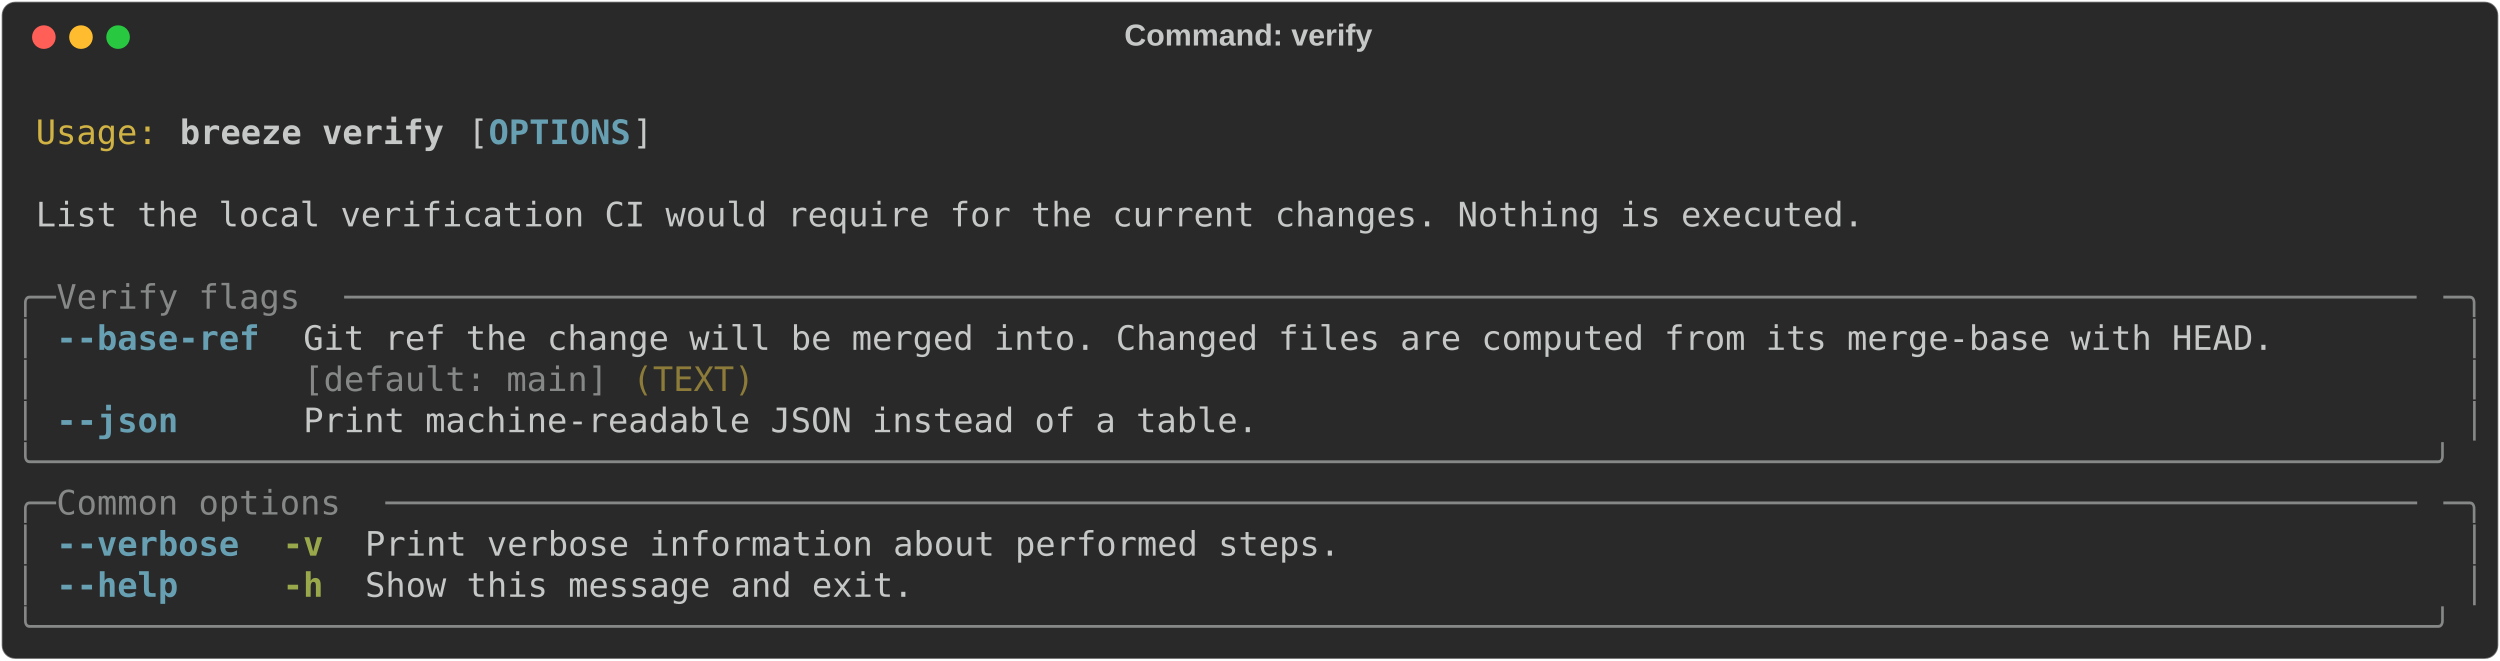
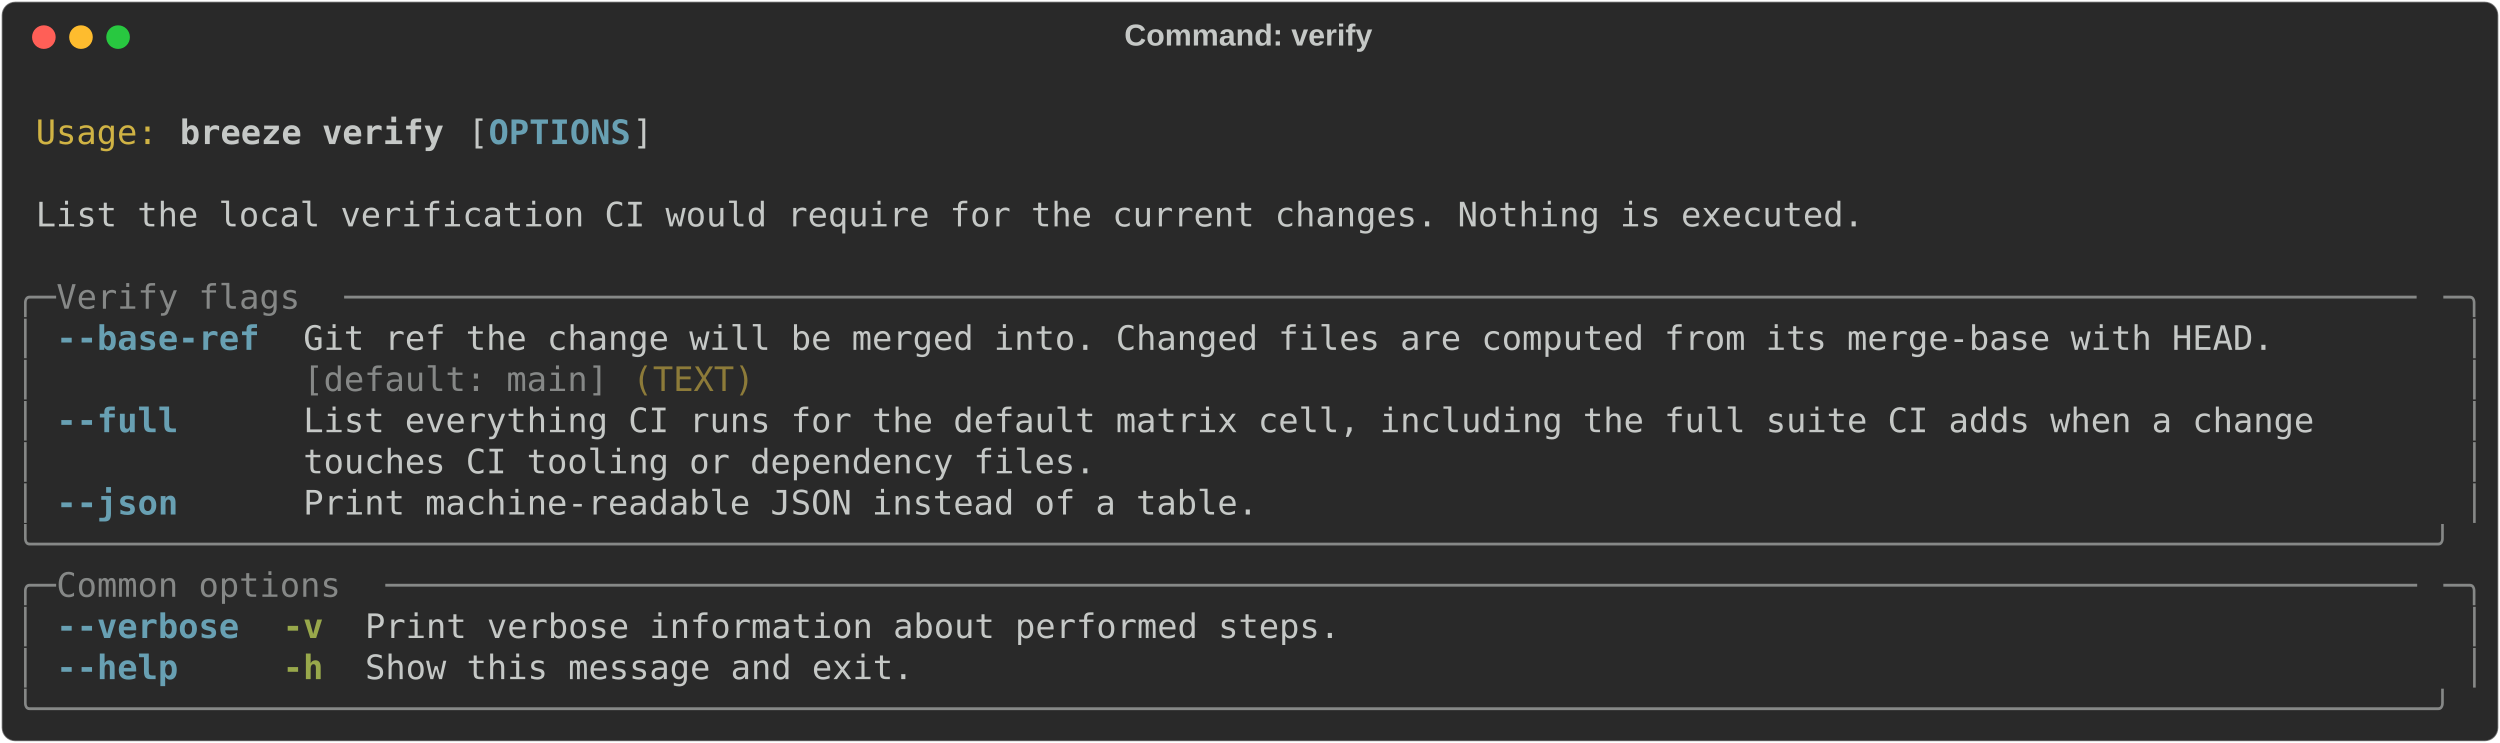
- <svg xmlns="http://www.w3.org/2000/svg" class="rich-terminal" viewBox="0 0 1482 391.6">
+ <svg xmlns="http://www.w3.org/2000/svg" class="rich-terminal" viewBox="0 0 1482 440.4">
  <style>

    @font-face {
        font-family: "Fira Code";
        src: local("FiraCode-Regular"),
                url("https://cdnjs.cloudflare.com/ajax/libs/firacode/6.2.0/woff2/FiraCode-Regular.woff2") format("woff2"),
                url("https://cdnjs.cloudflare.com/ajax/libs/firacode/6.2.0/woff/FiraCode-Regular.woff") format("woff");
        font-style: normal;
        font-weight: 400;
    }
    @font-face {
        font-family: "Fira Code";
        src: local("FiraCode-Bold"),
                url("https://cdnjs.cloudflare.com/ajax/libs/firacode/6.2.0/woff2/FiraCode-Bold.woff2") format("woff2"),
                url("https://cdnjs.cloudflare.com/ajax/libs/firacode/6.2.0/woff/FiraCode-Bold.woff") format("woff");
        font-style: bold;
        font-weight: 700;
    }

    .breeze-verify-matrix {
        font-family: Fira Code, monospace;
        font-size: 20px;
        line-height: 24.4px;
        font-variant-east-asian: full-width;
    }

    .breeze-verify-title {
        font-size: 18px;
        font-weight: bold;
        font-family: arial;
    }

    .breeze-verify-r1 { fill: #c5c8c6 }
.breeze-verify-r2 { fill: #d0b344 }
.breeze-verify-r3 { fill: #c5c8c6;font-weight: bold }
.breeze-verify-r4 { fill: #68a0b3;font-weight: bold }
.breeze-verify-r5 { fill: #868887 }
.breeze-verify-r6 { fill: #8d7b39 }
.breeze-verify-r7 { fill: #98a84b;font-weight: bold }
    </style>
  <defs>
    <clipPath id="breeze-verify-clip-terminal">
-       <rect x="0" y="0" width="1463.0" height="340.6" />
+       <rect x="0" y="0" width="1463.0" height="389.4" />
    </clipPath>
    <clipPath id="breeze-verify-line-0">
      <rect x="0" y="1.5" width="1464" height="24.65" />
    </clipPath>
    <clipPath id="breeze-verify-line-1">
      <rect x="0" y="25.9" width="1464" height="24.65" />
    </clipPath>
    <clipPath id="breeze-verify-line-2">
      <rect x="0" y="50.3" width="1464" height="24.65" />
    </clipPath>
    <clipPath id="breeze-verify-line-3">
      <rect x="0" y="74.7" width="1464" height="24.65" />
    </clipPath>
    <clipPath id="breeze-verify-line-4">
      <rect x="0" y="99.1" width="1464" height="24.65" />
    </clipPath>
    <clipPath id="breeze-verify-line-5">
      <rect x="0" y="123.5" width="1464" height="24.65" />
    </clipPath>
    <clipPath id="breeze-verify-line-6">
      <rect x="0" y="147.9" width="1464" height="24.65" />
    </clipPath>
    <clipPath id="breeze-verify-line-7">
      <rect x="0" y="172.3" width="1464" height="24.65" />
    </clipPath>
    <clipPath id="breeze-verify-line-8">
      <rect x="0" y="196.7" width="1464" height="24.65" />
    </clipPath>
    <clipPath id="breeze-verify-line-9">
      <rect x="0" y="221.1" width="1464" height="24.65" />
    </clipPath>
    <clipPath id="breeze-verify-line-10">
      <rect x="0" y="245.5" width="1464" height="24.65" />
    </clipPath>
    <clipPath id="breeze-verify-line-11">
      <rect x="0" y="269.9" width="1464" height="24.65" />
    </clipPath>
    <clipPath id="breeze-verify-line-12">
      <rect x="0" y="294.3" width="1464" height="24.65" />
    </clipPath>
+     <clipPath id="breeze-verify-line-13">
+       <rect x="0" y="318.7" width="1464" height="24.65" />
+     </clipPath>
+     <clipPath id="breeze-verify-line-14">
+       <rect x="0" y="343.1" width="1464" height="24.65" />
+     </clipPath>
  </defs>
-   <rect fill="#292929" stroke="rgba(255,255,255,0.35)" stroke-width="1" x="1" y="1" width="1480" height="389.6" rx="8" />
+   <rect fill="#292929" stroke="rgba(255,255,255,0.35)" stroke-width="1" x="1" y="1" width="1480" height="438.4" rx="8" />
  <text class="breeze-verify-title" fill="#c5c8c6" text-anchor="middle" x="740" y="27">Command: verify</text>
  <g transform="translate(26,22)">
    <circle cx="0" cy="0" r="7" fill="#ff5f57" />
    <circle cx="22" cy="0" r="7" fill="#febc2e" />
    <circle cx="44" cy="0" r="7" fill="#28c840" />
  </g>
  <g transform="translate(9, 41)" clip-path="url(#breeze-verify-clip-terminal)">
    <g class="breeze-verify-matrix">
      <text class="breeze-verify-r1" x="1464" y="20" textLength="12.2" clip-path="url(#breeze-verify-line-0)">
</text>
      <text class="breeze-verify-r2" x="12.2" y="44.4" textLength="73.2" clip-path="url(#breeze-verify-line-1)">Usage:</text>
      <text class="breeze-verify-r3" x="97.6" y="44.4" textLength="158.6" clip-path="url(#breeze-verify-line-1)">breeze verify</text>
      <text class="breeze-verify-r1" x="268.4" y="44.4" textLength="12.2" clip-path="url(#breeze-verify-line-1)">[</text>
      <text class="breeze-verify-r4" x="280.6" y="44.4" textLength="85.4" clip-path="url(#breeze-verify-line-1)">OPTIONS</text>
      <text class="breeze-verify-r1" x="366" y="44.4" textLength="12.2" clip-path="url(#breeze-verify-line-1)">]</text>
      <text class="breeze-verify-r1" x="1464" y="44.4" textLength="12.2" clip-path="url(#breeze-verify-line-1)">
</text>
      <text class="breeze-verify-r1" x="1464" y="68.8" textLength="12.2" clip-path="url(#breeze-verify-line-2)">
</text>
      <text class="breeze-verify-r1" x="12.2" y="93.2" textLength="1098" clip-path="url(#breeze-verify-line-3)">List the local verification CI would require for the current changes. Nothing is executed.</text>
      <text class="breeze-verify-r1" x="1464" y="93.2" textLength="12.2" clip-path="url(#breeze-verify-line-3)">
</text>
      <text class="breeze-verify-r1" x="1464" y="117.6" textLength="12.2" clip-path="url(#breeze-verify-line-4)">
</text>
      <text class="breeze-verify-r5" x="0" y="142" textLength="24.4" clip-path="url(#breeze-verify-line-5)">╭─</text>
      <text class="breeze-verify-r5" x="24.4" y="142" textLength="170.8" clip-path="url(#breeze-verify-line-5)"> Verify flags </text>
      <text class="breeze-verify-r5" x="195.2" y="142" textLength="1244.4" clip-path="url(#breeze-verify-line-5)">──────────────────────────────────────────────────────────────────────────────────────────────────────</text>
      <text class="breeze-verify-r5" x="1439.6" y="142" textLength="24.4" clip-path="url(#breeze-verify-line-5)">─╮</text>
      <text class="breeze-verify-r1" x="1464" y="142" textLength="12.2" clip-path="url(#breeze-verify-line-5)">
</text>
      <text class="breeze-verify-r5" x="0" y="166.4" textLength="12.2" clip-path="url(#breeze-verify-line-6)">│</text>
      <text class="breeze-verify-r4" x="24.4" y="166.4" textLength="122" clip-path="url(#breeze-verify-line-6)">--base-ref</text>
      <text class="breeze-verify-r1" x="170.8" y="166.4" textLength="1268.8" clip-path="url(#breeze-verify-line-6)">Git ref the change will be merged into. Changed files are computed from its merge-base with HEAD.       </text>
      <text class="breeze-verify-r5" x="1451.8" y="166.4" textLength="12.2" clip-path="url(#breeze-verify-line-6)">│</text>
      <text class="breeze-verify-r1" x="1464" y="166.4" textLength="12.2" clip-path="url(#breeze-verify-line-6)">
</text>
      <text class="breeze-verify-r5" x="0" y="190.8" textLength="12.2" clip-path="url(#breeze-verify-line-7)">│</text>
      <text class="breeze-verify-r5" x="170.8" y="190.8" textLength="183" clip-path="url(#breeze-verify-line-7)">[default: main]</text>
      <text class="breeze-verify-r6" x="366" y="190.8" textLength="73.2" clip-path="url(#breeze-verify-line-7)">(TEXT)</text>
      <text class="breeze-verify-r5" x="1451.8" y="190.8" textLength="12.2" clip-path="url(#breeze-verify-line-7)">│</text>
      <text class="breeze-verify-r1" x="1464" y="190.8" textLength="12.2" clip-path="url(#breeze-verify-line-7)">
</text>
      <text class="breeze-verify-r5" x="0" y="215.2" textLength="12.2" clip-path="url(#breeze-verify-line-8)">│</text>
-       <text class="breeze-verify-r4" x="24.4" y="215.2" textLength="122" clip-path="url(#breeze-verify-line-8)">--json    </text>
-       <text class="breeze-verify-r1" x="170.8" y="215.2" textLength="573.4" clip-path="url(#breeze-verify-line-8)">Print machine-readable JSON instead of a table.</text>
+       <text class="breeze-verify-r4" x="24.4" y="215.2" textLength="122" clip-path="url(#breeze-verify-line-8)">--full    </text>
+       <text class="breeze-verify-r1" x="170.8" y="215.2" textLength="1268.8" clip-path="url(#breeze-verify-line-8)">List everything CI runs for the default matrix cell, including the full suite CI adds when a change     </text>
      <text class="breeze-verify-r5" x="1451.8" y="215.2" textLength="12.2" clip-path="url(#breeze-verify-line-8)">│</text>
      <text class="breeze-verify-r1" x="1464" y="215.2" textLength="12.2" clip-path="url(#breeze-verify-line-8)">
</text>
-       <text class="breeze-verify-r5" x="0" y="239.6" textLength="1464" clip-path="url(#breeze-verify-line-9)">╰──────────────────────────────────────────────────────────────────────────────────────────────────────────────────────╯</text>
+       <text class="breeze-verify-r5" x="0" y="239.6" textLength="12.2" clip-path="url(#breeze-verify-line-9)">│</text>
+       <text class="breeze-verify-r1" x="170.8" y="239.6" textLength="1268.8" clip-path="url(#breeze-verify-line-9)">touches CI tooling or dependency files.                                                                 </text>
+       <text class="breeze-verify-r5" x="1451.8" y="239.6" textLength="12.2" clip-path="url(#breeze-verify-line-9)">│</text>
      <text class="breeze-verify-r1" x="1464" y="239.6" textLength="12.2" clip-path="url(#breeze-verify-line-9)">
</text>
-       <text class="breeze-verify-r5" x="0" y="264" textLength="24.4" clip-path="url(#breeze-verify-line-10)">╭─</text>
-       <text class="breeze-verify-r5" x="24.4" y="264" textLength="195.2" clip-path="url(#breeze-verify-line-10)"> Common options </text>
-       <text class="breeze-verify-r5" x="219.6" y="264" textLength="1220" clip-path="url(#breeze-verify-line-10)">────────────────────────────────────────────────────────────────────────────────────────────────────</text>
-       <text class="breeze-verify-r5" x="1439.6" y="264" textLength="24.4" clip-path="url(#breeze-verify-line-10)">─╮</text>
+       <text class="breeze-verify-r5" x="0" y="264" textLength="12.2" clip-path="url(#breeze-verify-line-10)">│</text>
+       <text class="breeze-verify-r4" x="24.4" y="264" textLength="122" clip-path="url(#breeze-verify-line-10)">--json    </text>
+       <text class="breeze-verify-r1" x="170.8" y="264" textLength="573.4" clip-path="url(#breeze-verify-line-10)">Print machine-readable JSON instead of a table.</text>
+       <text class="breeze-verify-r5" x="1451.8" y="264" textLength="12.2" clip-path="url(#breeze-verify-line-10)">│</text>
      <text class="breeze-verify-r1" x="1464" y="264" textLength="12.2" clip-path="url(#breeze-verify-line-10)">
</text>
-       <text class="breeze-verify-r5" x="0" y="288.4" textLength="12.2" clip-path="url(#breeze-verify-line-11)">│</text>
-       <text class="breeze-verify-r4" x="24.4" y="288.4" textLength="109.8" clip-path="url(#breeze-verify-line-11)">--verbose</text>
-       <text class="breeze-verify-r7" x="158.6" y="288.4" textLength="24.4" clip-path="url(#breeze-verify-line-11)">-v</text>
-       <text class="breeze-verify-r1" x="207.4" y="288.4" textLength="585.6" clip-path="url(#breeze-verify-line-11)">Print verbose information about performed steps.</text>
-       <text class="breeze-verify-r5" x="1451.8" y="288.4" textLength="12.2" clip-path="url(#breeze-verify-line-11)">│</text>
+       <text class="breeze-verify-r5" x="0" y="288.4" textLength="1464" clip-path="url(#breeze-verify-line-11)">╰──────────────────────────────────────────────────────────────────────────────────────────────────────────────────────╯</text>
      <text class="breeze-verify-r1" x="1464" y="288.4" textLength="12.2" clip-path="url(#breeze-verify-line-11)">
</text>
-       <text class="breeze-verify-r5" x="0" y="312.8" textLength="12.2" clip-path="url(#breeze-verify-line-12)">│</text>
-       <text class="breeze-verify-r4" x="24.4" y="312.8" textLength="109.8" clip-path="url(#breeze-verify-line-12)">--help   </text>
-       <text class="breeze-verify-r7" x="158.6" y="312.8" textLength="24.4" clip-path="url(#breeze-verify-line-12)">-h</text>
-       <text class="breeze-verify-r1" x="207.4" y="312.8" textLength="329.4" clip-path="url(#breeze-verify-line-12)">Show this message and exit.</text>
-       <text class="breeze-verify-r5" x="1451.8" y="312.8" textLength="12.2" clip-path="url(#breeze-verify-line-12)">│</text>
+       <text class="breeze-verify-r5" x="0" y="312.8" textLength="24.4" clip-path="url(#breeze-verify-line-12)">╭─</text>
+       <text class="breeze-verify-r5" x="24.4" y="312.8" textLength="195.2" clip-path="url(#breeze-verify-line-12)"> Common options </text>
+       <text class="breeze-verify-r5" x="219.6" y="312.8" textLength="1220" clip-path="url(#breeze-verify-line-12)">────────────────────────────────────────────────────────────────────────────────────────────────────</text>
+       <text class="breeze-verify-r5" x="1439.6" y="312.8" textLength="24.4" clip-path="url(#breeze-verify-line-12)">─╮</text>
      <text class="breeze-verify-r1" x="1464" y="312.8" textLength="12.2" clip-path="url(#breeze-verify-line-12)">
</text>
-       <text class="breeze-verify-r5" x="0" y="337.2" textLength="1464" clip-path="url(#breeze-verify-line-13)">╰──────────────────────────────────────────────────────────────────────────────────────────────────────────────────────╯</text>
+       <text class="breeze-verify-r5" x="0" y="337.2" textLength="12.2" clip-path="url(#breeze-verify-line-13)">│</text>
+       <text class="breeze-verify-r4" x="24.4" y="337.2" textLength="109.8" clip-path="url(#breeze-verify-line-13)">--verbose</text>
+       <text class="breeze-verify-r7" x="158.6" y="337.2" textLength="24.4" clip-path="url(#breeze-verify-line-13)">-v</text>
+       <text class="breeze-verify-r1" x="207.4" y="337.2" textLength="585.6" clip-path="url(#breeze-verify-line-13)">Print verbose information about performed steps.</text>
+       <text class="breeze-verify-r5" x="1451.8" y="337.2" textLength="12.2" clip-path="url(#breeze-verify-line-13)">│</text>
      <text class="breeze-verify-r1" x="1464" y="337.2" textLength="12.2" clip-path="url(#breeze-verify-line-13)">
+ </text>
+       <text class="breeze-verify-r5" x="0" y="361.6" textLength="12.2" clip-path="url(#breeze-verify-line-14)">│</text>
+       <text class="breeze-verify-r4" x="24.4" y="361.6" textLength="109.8" clip-path="url(#breeze-verify-line-14)">--help   </text>
+       <text class="breeze-verify-r7" x="158.6" y="361.6" textLength="24.4" clip-path="url(#breeze-verify-line-14)">-h</text>
+       <text class="breeze-verify-r1" x="207.4" y="361.6" textLength="329.4" clip-path="url(#breeze-verify-line-14)">Show this message and exit.</text>
+       <text class="breeze-verify-r5" x="1451.8" y="361.6" textLength="12.2" clip-path="url(#breeze-verify-line-14)">│</text>
+       <text class="breeze-verify-r1" x="1464" y="361.6" textLength="12.2" clip-path="url(#breeze-verify-line-14)">
+ </text>
+       <text class="breeze-verify-r5" x="0" y="386" textLength="1464" clip-path="url(#breeze-verify-line-15)">╰──────────────────────────────────────────────────────────────────────────────────────────────────────────────────────╯</text>
+       <text class="breeze-verify-r1" x="1464" y="386" textLength="12.2" clip-path="url(#breeze-verify-line-15)">
</text>
    </g>
  </g>
</svg>
